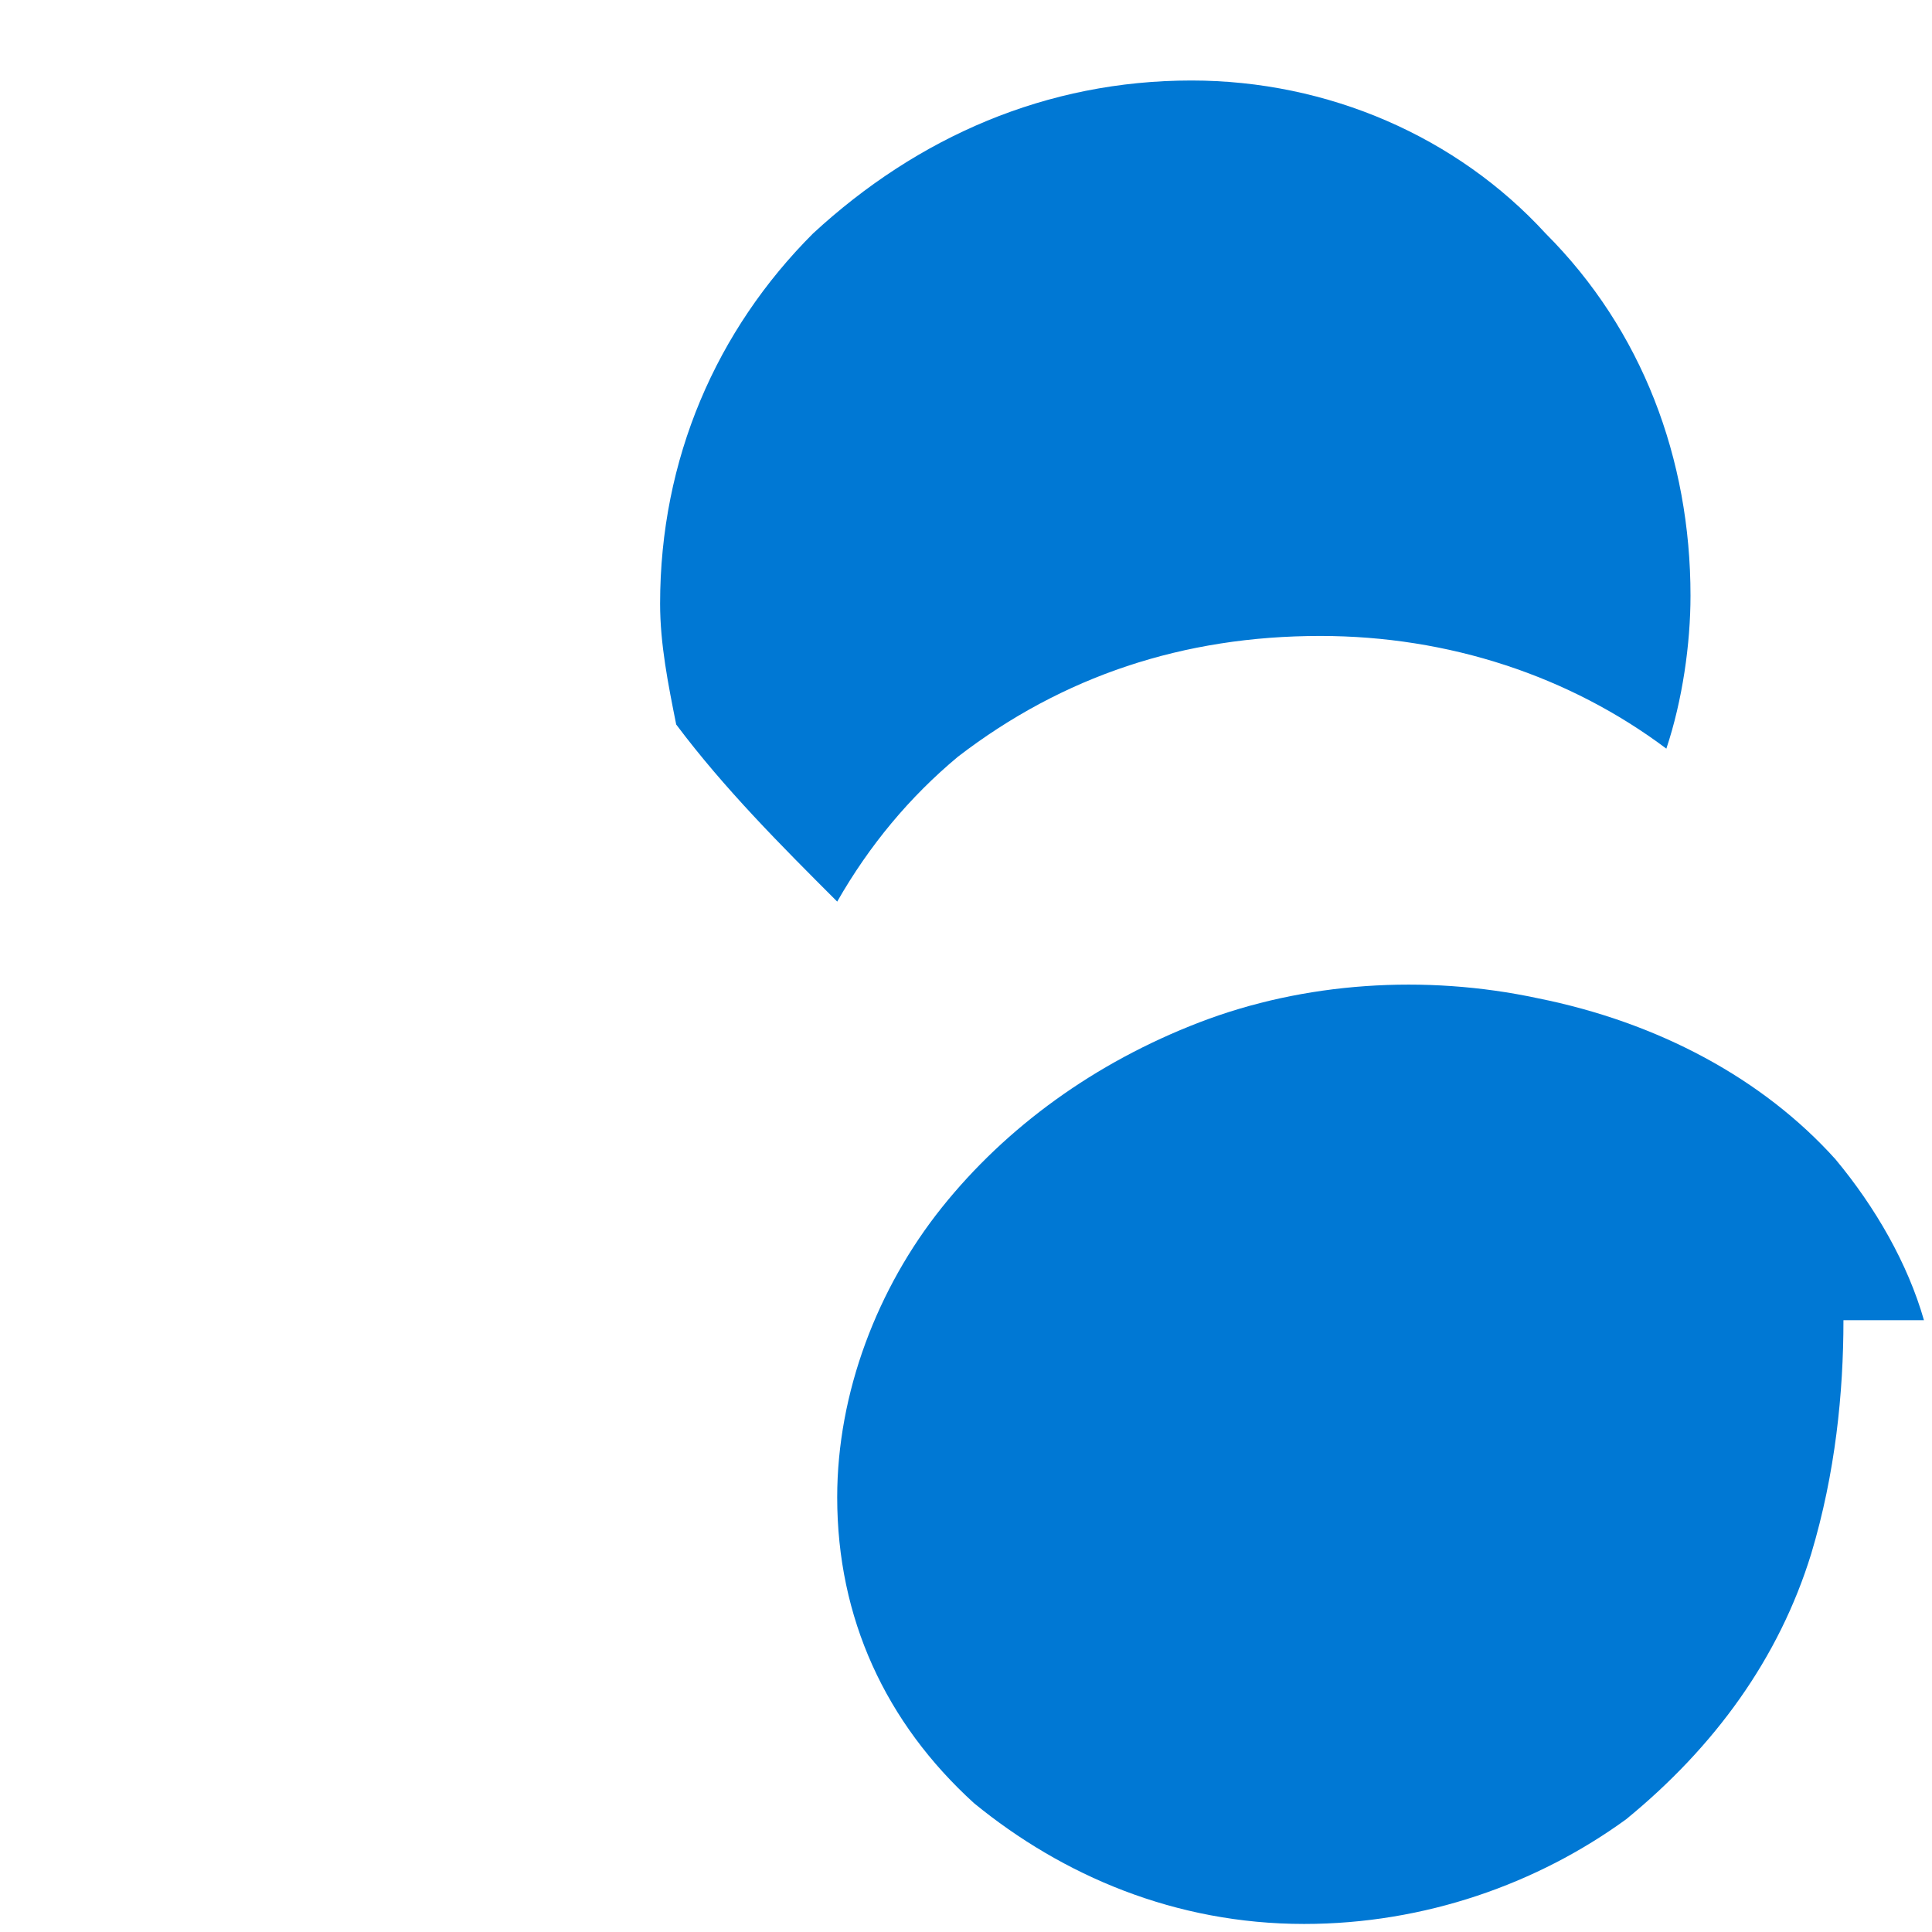
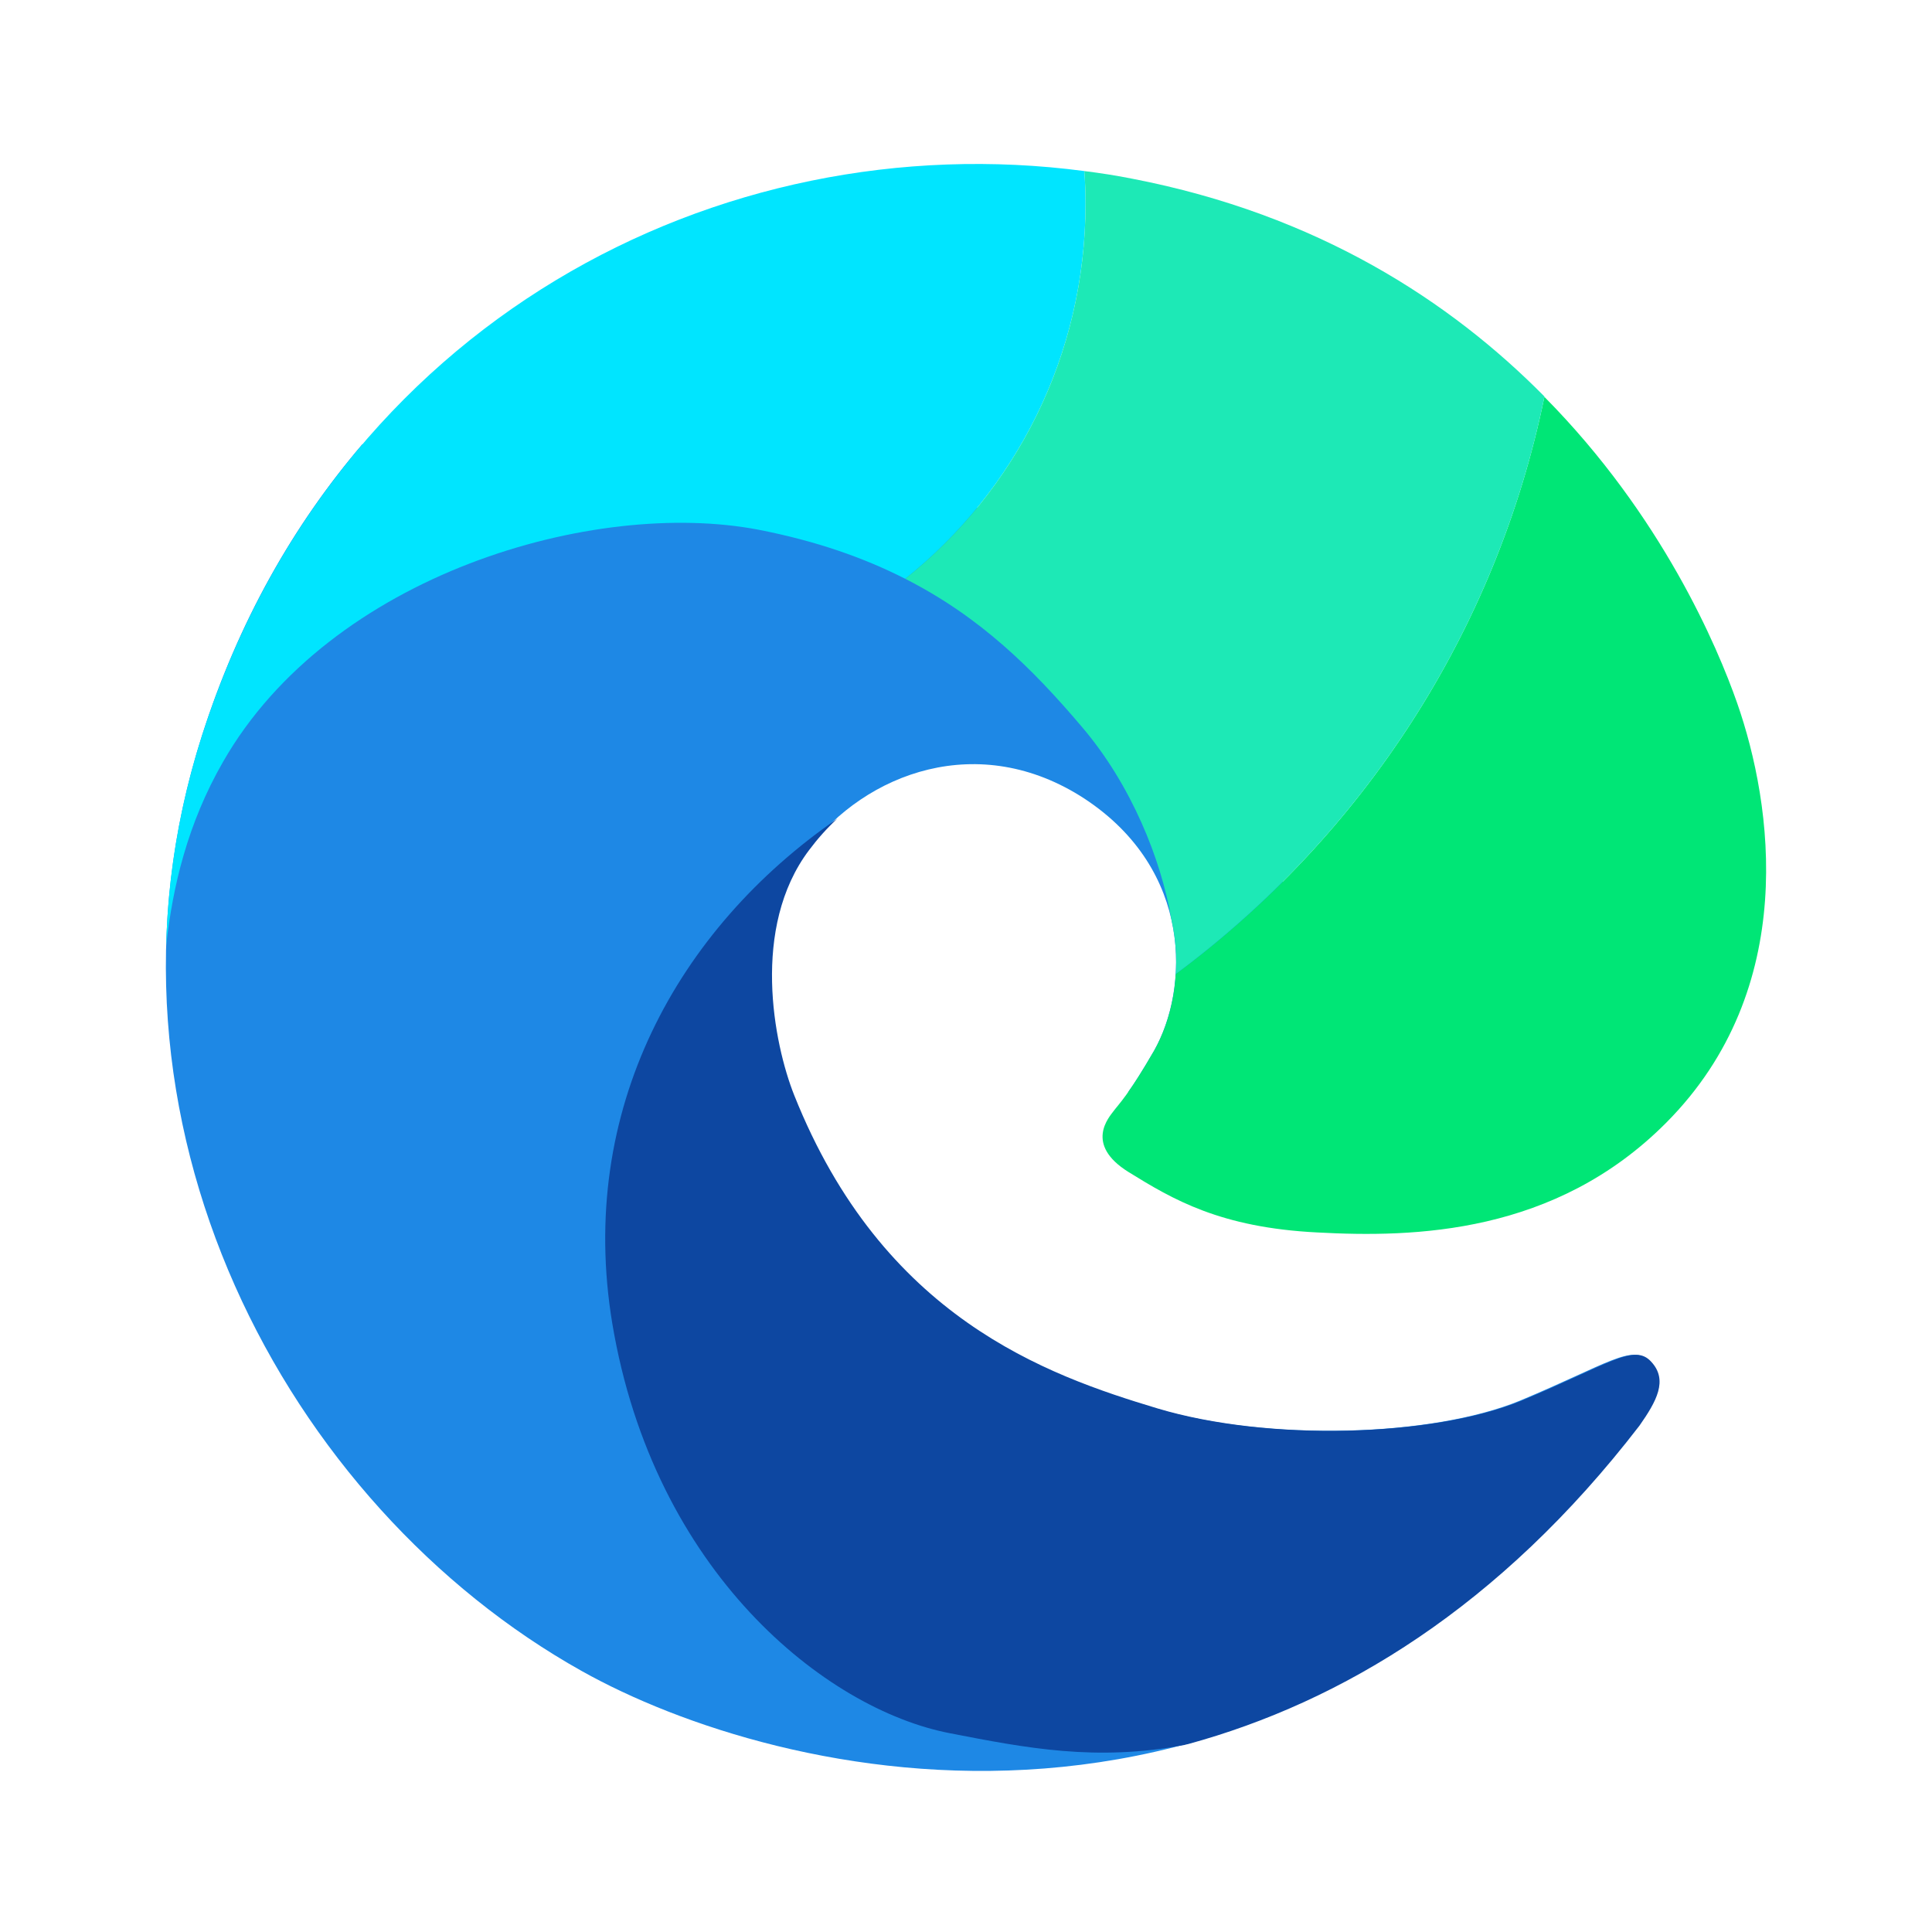
- <svg xmlns="http://www.w3.org/2000/svg" viewBox="0 0 24 24">
-   <defs>
-     <linearGradient id="a" x1="18.42%" y1="10.45%" x2="84.5%" y2="84.45%">
-       <stop offset="0%" stop-color="#0c59a4" />
-       <stop offset="100%" stop-color="#114a8b" />
-     </linearGradient>
-   </defs>
-   <path fill="#0078D4" d="M23.9 16.4c-.2-.7-.6-1.4-1.1-2-.9-1-2.2-1.7-3.7-2-1.4-.3-2.9-.2-4.2.3-1.3.5-2.4 1.3-3.2 2.3-.8 1-1.3 2.3-1.3 3.6 0 1.5.6 2.8 1.7 3.8 1.1.9 2.5 1.5 4.1 1.5 1.5 0 2.9-.5 4-1.3 1.1-.9 1.9-2 2.3-3.3.3-1 .4-2 .4-2.9zm-13.5-5.2c.4-.7.9-1.3 1.5-1.8 1.3-1 2.8-1.5 4.5-1.5 1.6 0 3.1.5 4.3 1.4.2-.6.3-1.3.3-1.9 0-1.7-.6-3.3-1.8-4.5C18.1 1.7 16.5 1 14.8 1c-1.8 0-3.4.7-4.7 1.9-1.2 1.2-1.9 2.8-1.9 4.6 0 .5.1 1 .2 1.5.6.8 1.3 1.5 2 2.2z" />
+ <svg xmlns="http://www.w3.org/2000/svg" viewBox="0 0 48 48" width="48px" height="48px">
+   <path fill="#1e88e5" d="M40.69,35.42c-9.15,11.88-21.41,8.8-26.23,6.1 c-7.35-4.11-12.5-13.68-9.44-23.25c0.9-2.82,2.27-5.23,3.98-7.23c1.67,0.13,3.65,0.13,6-0.04c14-1,18,11,17,14 c-0.51,1.53-2.32,2.02-3.97,2.13c0.16-0.22,0.36-0.54,0.64-1.02c0.87-1.54,0.98-4.49-1.73-6.27c-2.61-1.7-5.43-0.65-6.88,1.28 c-1.45,1.92-0.88,4.81-0.37,6.09c2.2,5.52,6.26,6.95,9.02,7.78c2.76,0.83,6.86,0.71,9.05-0.19c2.18-0.91,2.8-1.43,3.22-0.97 C41.41,34.29,41.11,34.82,40.69,35.42z" />
+   <path fill="#0d47a1" d="M40.732,35.42c-3.48,4.52-7.41,6.87-11.21,7.91 c-0.03,0.01-0.06,0.01-0.08,0.02c-2.2,0.42-3.95,0.08-5.85-0.29c-3.09-0.6-7.35-4.01-8.38-10.18c-0.88-5.31,1.63-9.81,5.59-12.54 c-0.26,0.24-0.49,0.5-0.7,0.78c-1.45,1.92-0.88,4.81-0.37,6.09c2.2,5.52,6.26,6.95,9.02,7.78c2.76,0.83,6.86,0.71,9.05-0.19 c2.18-0.91,2.8-1.43,3.22-0.97C41.452,34.29,41.152,34.82,40.732,35.42z" />
+   <path fill="#00e5ff" d="M26.94,4.25c0.02,0.26,0.03,0.54,0.03,0.81c0,3.78-1.75,7.14-4.48,9.32 c-1.02-0.52-2.21-0.94-3.65-1.22c-4.07-0.78-10.63,1.1-13.3,5.77c-0.88,1.53-1.25,3.1-1.41,4.55c0.04-1.71,0.33-3.46,0.89-5.21 C8.31,8.01,17.86,3.05,26.94,4.25z" />
+   <path fill="#00e676" d="M41.4,27.89c-2.76,2.78-6.27,2.86-8.67,2.73 c-2.41-0.12-3.59-0.82-4.69-1.5c-1.11-0.69-0.48-1.37-0.37-1.52c0.11-0.15,0.38-0.41,1-1.49c0.29-0.51,0.5-1.18,0.54-1.91 c4.62-3.43,7.96-8.49,9.16-14.34c2.92,2.95,4.3,6.21,4.79,7.61C44.04,19.99,44.71,24.56,41.4,27.89z" />
+   <path fill="#1de9b6" d="M38.37,9.85v0.01c-1.2,5.85-4.54,10.91-9.16,14.34c0.03-0.42,0-0.87-0.1-1.32 c0-0.02-0.01-0.04-0.01-0.05c-0.25-1.47-0.99-3.33-2.22-4.77c-1.22-1.44-2.52-2.73-4.39-3.68c2.73-2.18,4.48-5.54,4.48-9.32 c0-0.27-0.01-0.55-0.03-0.81c0.4,0.05,0.79,0.11,1.19,0.19C32.74,5.33,36.04,7.49,38.37,9.85z" />
</svg>
